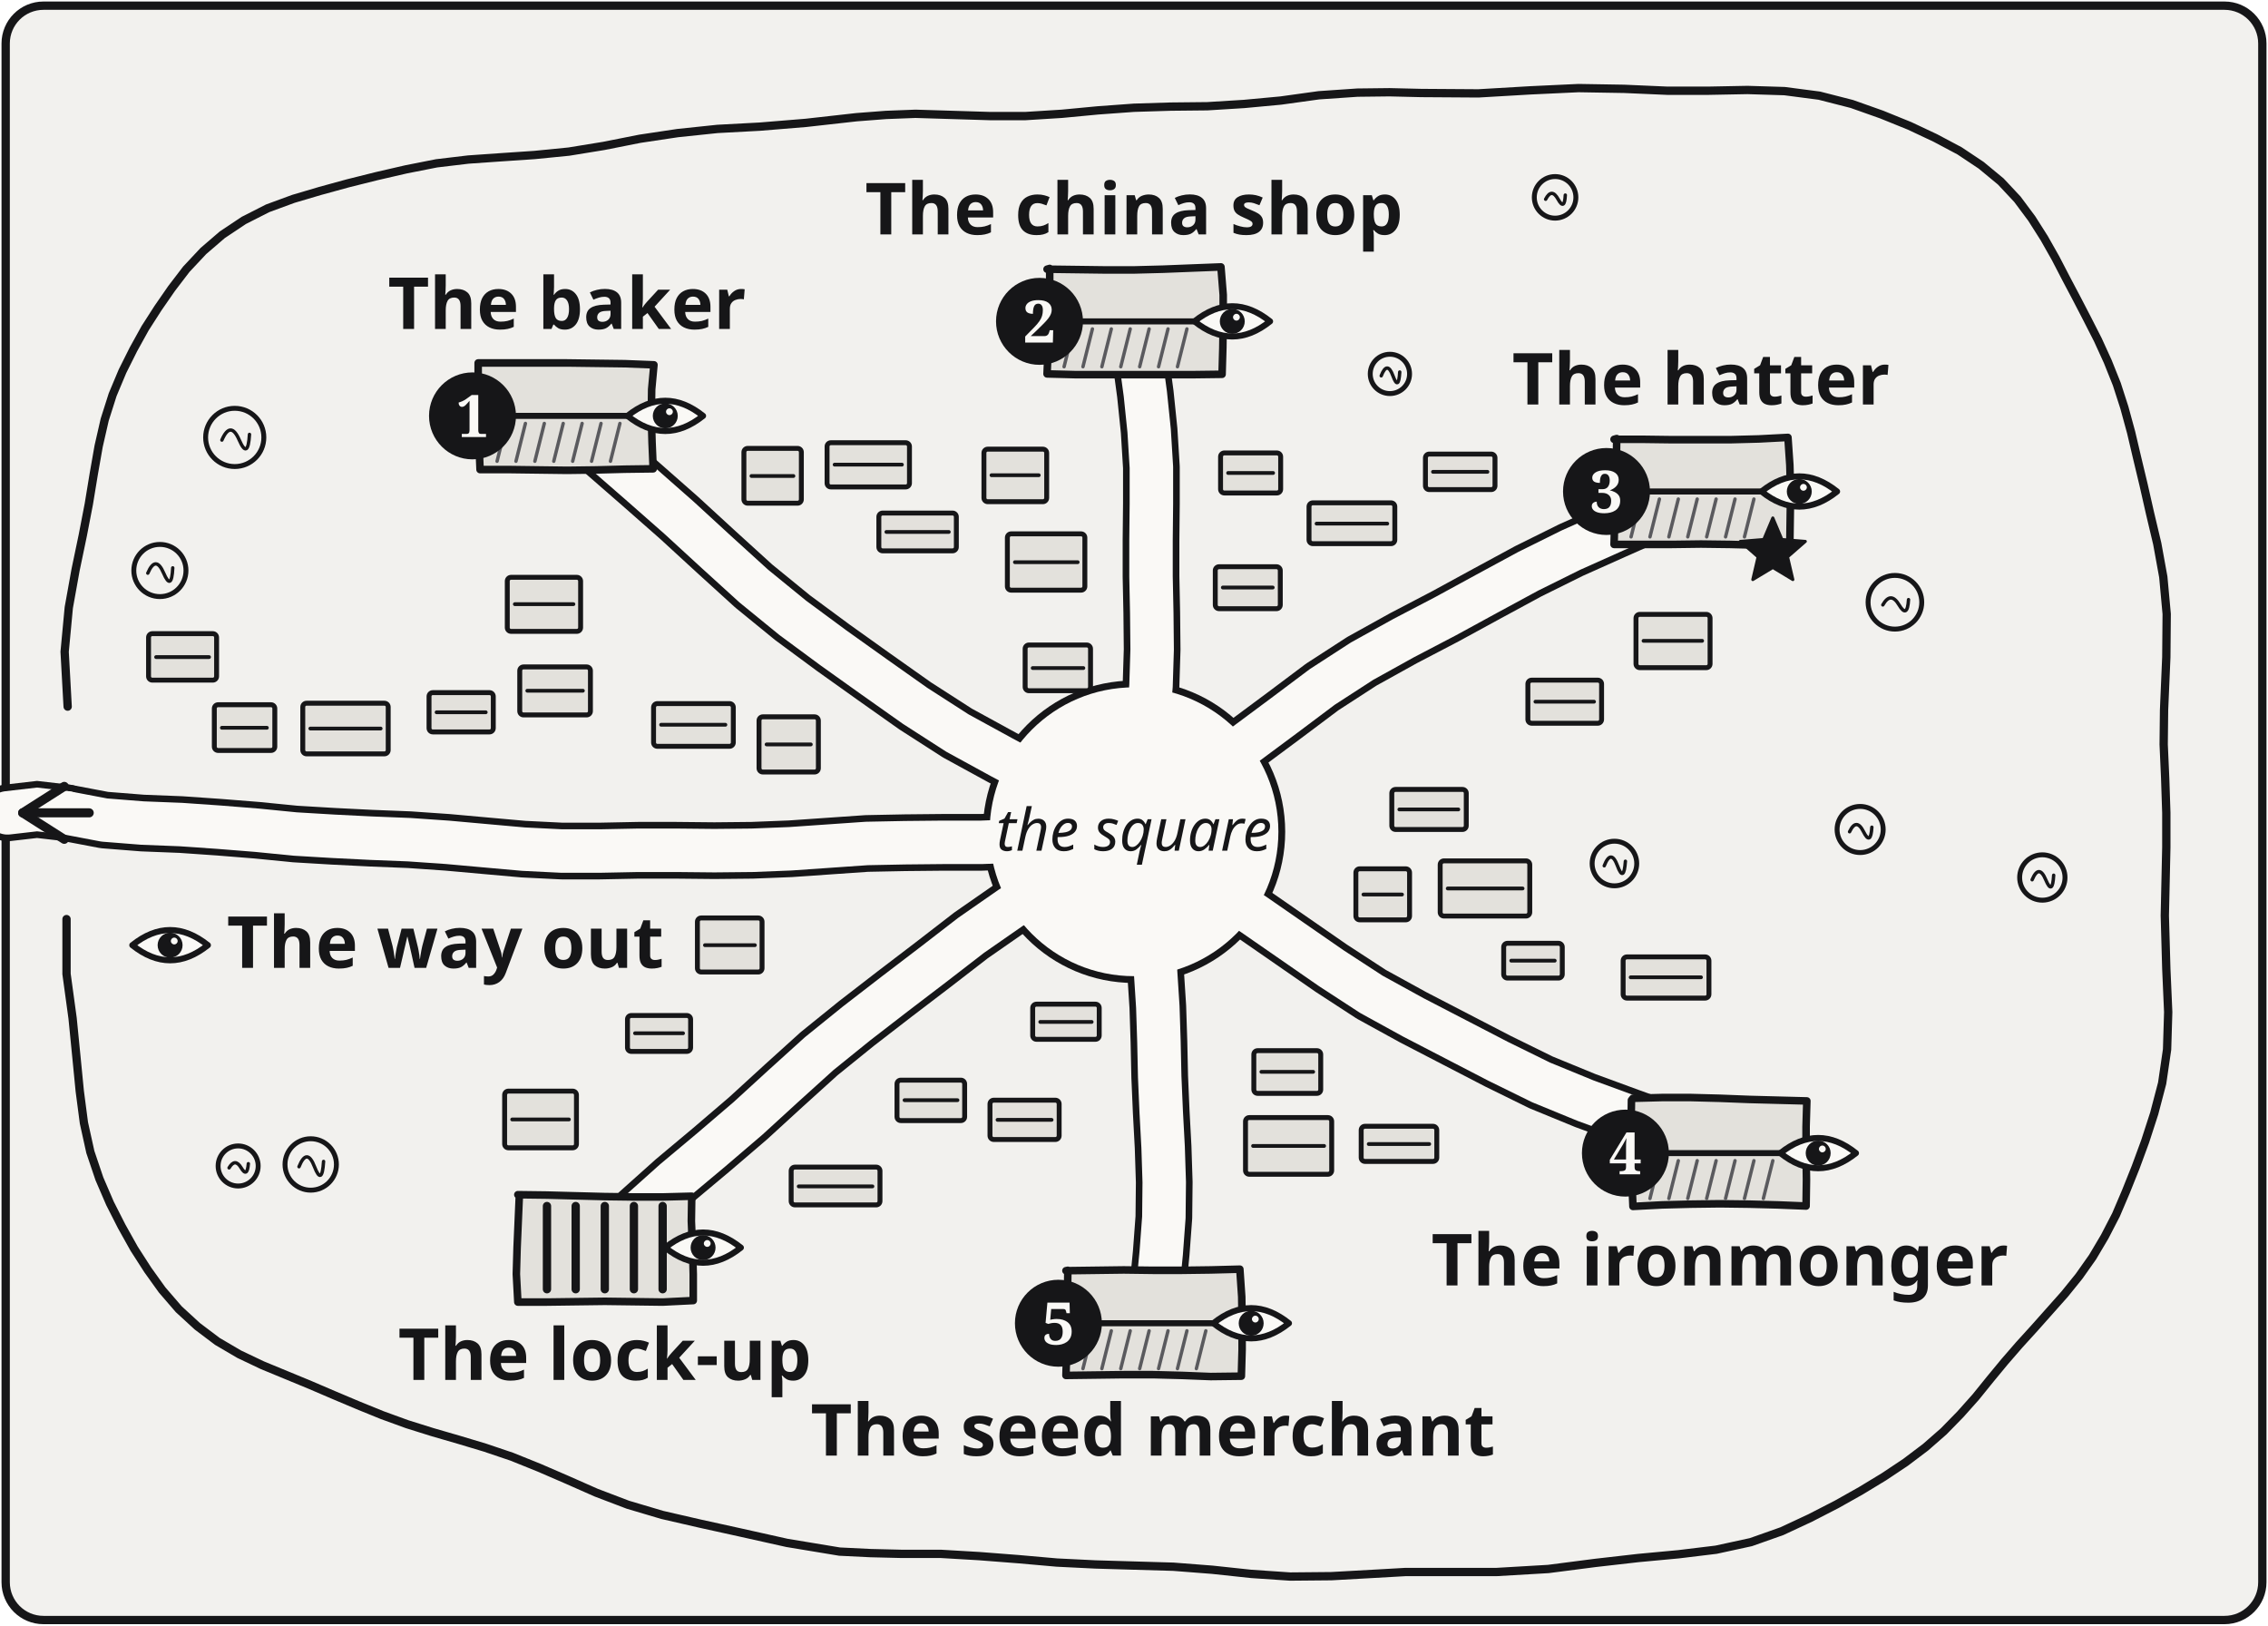
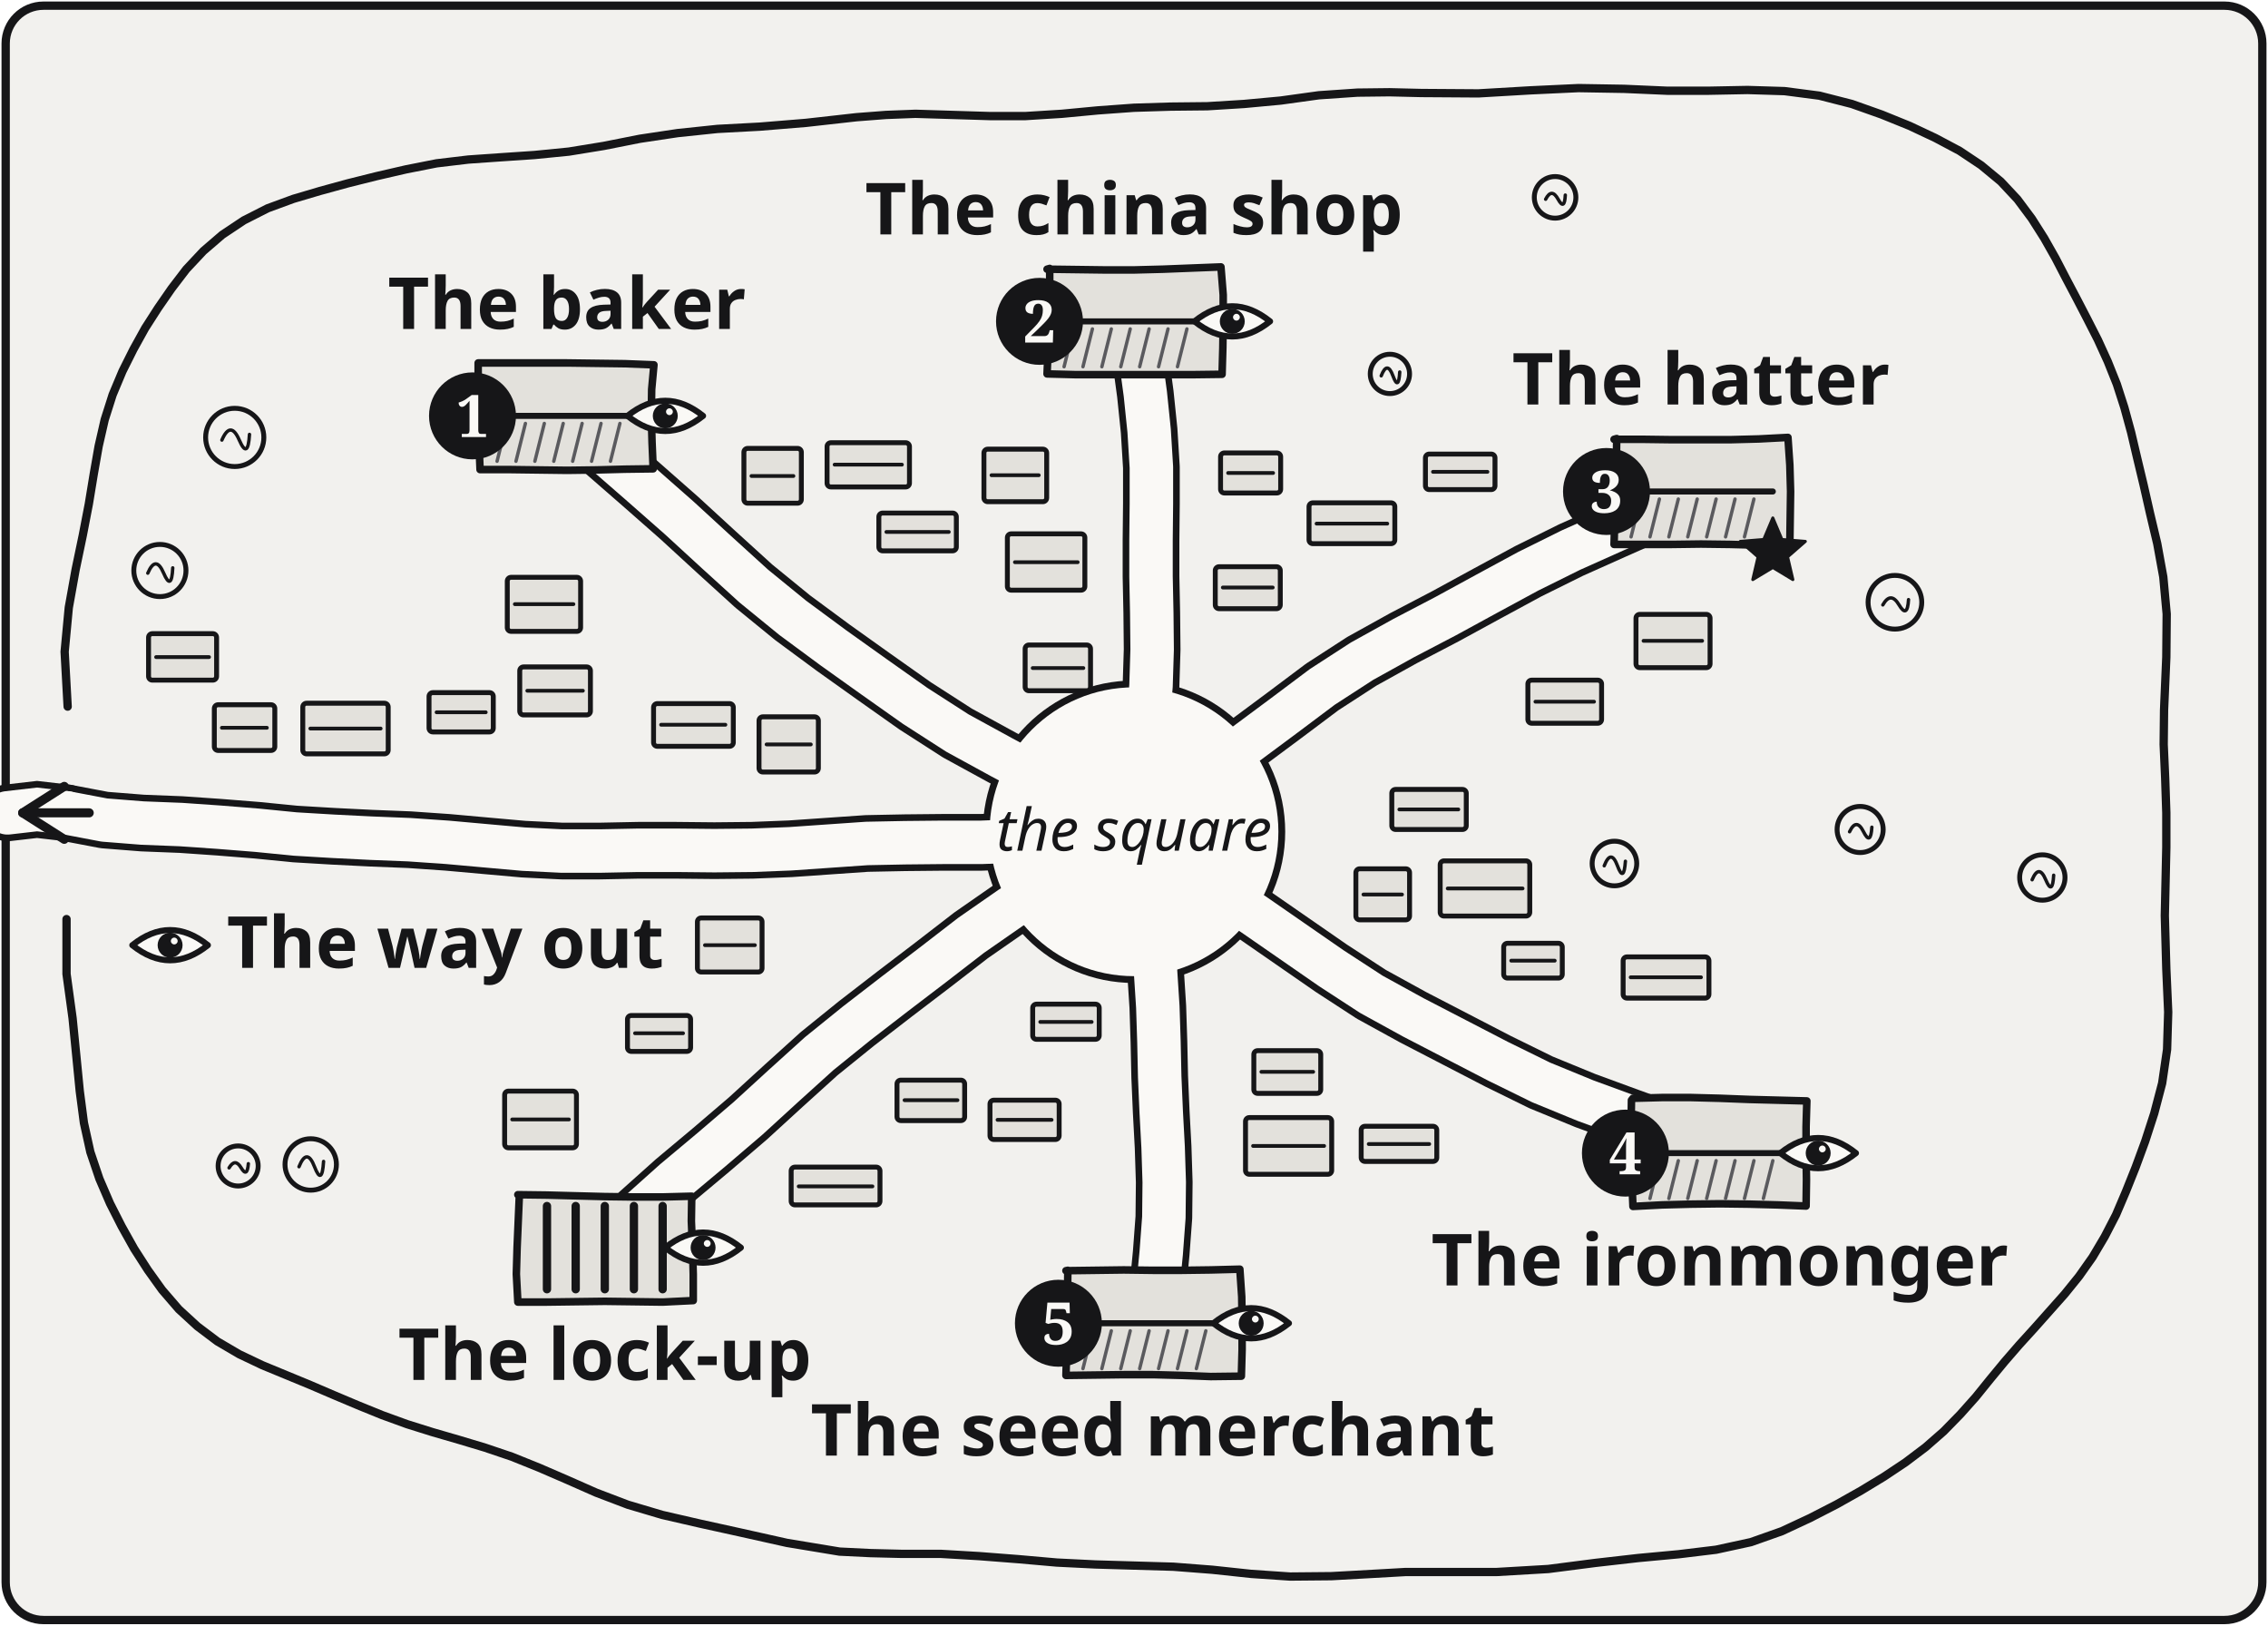
<svg xmlns="http://www.w3.org/2000/svg" viewBox="0 0 600 430" role="img" aria-labelledby="map-thistlewick-title">
  <rect x="1.5" y="1.5" width="597" height="427" rx="10" fill="#f2f1ee" stroke="#161618" stroke-width="2.2" />
  <path d="M17.9 186.9 L17.1 172.4 L18.2 160.7 L20 150.7 L21.9 141.6 L23.5 133.3 L24.8 125.4 L26.1 118 L27.7 111 L29.8 104.4 L32.4 98.2 L35.3 92.4 L38.4 86.8 L41.8 81.5 L45.4 76.3 L49.3 71.2 L53.8 66.4 L58.8 62.1 L64.5 58.3 L70.8 55.1 L77.6 52.6 L84.7 50.5 L92 48.5 L99.6 46.6 L107.4 44.8 L115.5 43.2 L123.9 42.2 L132.5 41.6 L141.4 41 L150.5 40.1 L159.7 38.6 L169.3 36.7 L179.3 35.2 L189.8 34.1 L201 33.5 L213.2 32.5 L226.6 31 L234.4 30.4 L242.2 30.1 L252 30.4 L261.8 30.7 L271.3 30.7 L280.9 30.1 L290.4 29.2 L300 28.5 L309.7 28.2 L319.4 28.1 L329.1 27.5 L338.8 26.6 L348.9 25.2 L359.1 24.5 L367.6 24.4 L376 24.6 L391.1 24.7 L404.8 23.9 L417.6 23.3 L429.7 23.5 L441.1 24 L451.9 24 L462.3 23.8 L472.1 24.1 L481.3 25.3 L489.9 27.5 L497.8 30.3 L505.2 33.3 L512 36.5 L518.4 39.9 L524.1 43.7 L529.3 48 L533.7 52.7 L537.5 57.8 L540.8 63 L543.8 68.3 L546.6 73.7 L549.4 79 L552.2 84.4 L555 89.9 L557.6 95.6 L560 101.6 L562 107.8 L563.8 114.4 L565.4 121.2 L567.1 128.3 L568.8 135.8 L570.7 143.8 L572.3 152.6 L573.2 162.4 L573.1 173.8 L572.5 187.8 L572.4 196.9 L572.8 205.9 L573.1 215 L573.1 224.1 L572.9 233.2 L572.7 242.2 L573.1 256.3 L573.6 267.7 L573.3 277.6 L572 286.5 L569.9 294.5 L567.5 301.9 L565 308.7 L562.4 315.2 L559.8 321.3 L556.8 327.1 L553.6 332.5 L550 337.6 L546.2 342.3 L542.2 346.8 L538.2 351.3 L534.2 355.7 L530.3 360.2 L526.5 364.8 L522.7 369.5 L518.6 374.1 L514.2 378.6 L509.4 382.8 L504.1 386.8 L498.4 390.6 L492.3 394.3 L485.9 397.9 L478.9 401.5 L471.4 405 L463.2 407.9 L454 409.9 L444.1 411.1 L433.4 412.1 L422 413.4 L409.6 415 L395.9 415.8 L388.2 415.8 L380.6 415.8 L371.8 415.8 L363 416.3 L352.2 416.9 L341.3 417 L331 416.3 L320.7 415.2 L310.4 414.4 L300 414.1 L289.8 413.8 L279.6 413.3 L269.4 412.4 L259.1 411.6 L248.9 411 L238.5 411 L230.3 410.8 L222.1 410.4 L208.2 408.1 L196.1 405.4 L185.2 403 L175.2 400.7 L166.1 398 L157.7 394.8 L150 391.4 L142.6 388.2 L135.4 385.3 L128.3 382.9 L121.3 380.8 L114.4 378.8 L107.7 376.7 L101.1 374.3 L94.7 371.7 L88.3 369 L82 366.3 L75.7 363.7 L69.4 361.1 L63.3 358.2 L57.5 354.8 L52.2 350.8 L47.3 346.3 L42.9 341.2 L39.1 335.9 L35.5 330.3 L32.2 324.4 L29.1 318.3 L26.3 311.8 L23.9 304.7 L22.2 297 L21.1 288.6 L20.2 279.4 L19.2 269.3 L17.6 257.6 L17.6 243.1" fill="none" stroke="#161618" stroke-width="2.2" stroke-linecap="round" />
  <path d="M300 220 L288.4 213.2 L276.8 206.6 L265 200.3 L253.3 193.9 L242.1 186.7 L231.2 179 L220.4 171.3 L209.7 163.4 L199.4 155 L189.5 146 L179.7 137 L169.7 128.2 L159.6 119.4 L150 110" fill="none" stroke="#161618" stroke-width="15" stroke-linecap="round" stroke-linejoin="round" />
  <path d="M300 220 L301.6 210.4 L302.7 200.7 L303.7 191.1 L304.5 181.4 L304.8 171.8 L304.7 162.1 L304.5 152.5 L304.5 142.9 L304.6 133.2 L304.6 123.6 L304 113.9 L303 104.2 L301.7 94.6 L300 85" fill="none" stroke="#161618" stroke-width="15" stroke-linecap="round" stroke-linejoin="round" />
  <path d="M300 220 L309.8 212 L319.6 204.2 L329.7 196.7 L339.8 189.2 L349.8 181.7 L360.3 174.9 L371.3 168.8 L382.4 163 L393.4 157 L404.3 151.1 L415.6 145.5 L427 140.4 L438.5 135.3 L450 130" fill="none" stroke="#161618" stroke-width="15" stroke-linecap="round" stroke-linejoin="round" />
  <path d="M300 220 L310.2 227.6 L320.8 234.8 L331.4 241.7 L341.8 248.9 L352.2 256.1 L362.8 263 L373.9 269.1 L385.1 274.9 L396.3 280.7 L407.7 286.3 L419.4 291.1 L431.4 295.5 L443.3 299.8 L455 305" fill="none" stroke="#161618" stroke-width="15" stroke-linecap="round" stroke-linejoin="round" />
  <path d="M300 220 L301.8 229.2 L303.2 238.5 L304.6 247.7 L305.7 257 L306.3 266.3 L306.6 275.6 L306.8 284.8 L307.2 294.1 L307.7 303.4 L308 312.7 L307.9 322 L307.2 331.4 L306.3 340.7 L305 350" fill="none" stroke="#161618" stroke-width="15" stroke-linecap="round" stroke-linejoin="round" />
  <path d="M300 220 L289.4 227.1 L278.3 233.5 L267.4 240.1 L256.9 247.4 L246.8 255.2 L236.7 262.9 L226.6 270.7 L216.7 278.7 L207.3 287.2 L197.9 295.8 L188.2 304.1 L178.4 312.3 L168.9 320.8 L160 330" fill="none" stroke="#161618" stroke-width="15" stroke-linecap="round" stroke-linejoin="round" />
  <path d="M300 220 L289.9 220.9 L279.8 221.7 L269.7 222.4 L259.6 222.8 L249.5 222.8 L239.4 222.9 L229.3 223.1 L219.2 223.8 L209.1 224.5 L199 224.9 L189 225 L178.9 224.9 L168.8 224.9 L158.7 225.1 L148.6 225.1 L138.5 224.6 L128.4 223.7 L118.4 222.8 L108.3 222.1 L98.2 221.7 L88.2 221.2 L78.1 220.6 L68 219.6 L58 218.8 L47.9 218.1 L37.7 217.7 L27.6 216.9 L17.6 215" fill="none" stroke="#161618" stroke-width="15" stroke-linecap="round" stroke-linejoin="round" />
  <path d="M17.6 215 L9.8 214.1 L2 215" fill="none" stroke="#161618" stroke-width="15" stroke-linecap="round" />
  <circle cx="300" cy="220" r="40" fill="#161618" />
  <path d="M300 220 L288.4 213.2 L276.8 206.6 L265 200.3 L253.3 193.9 L242.1 186.7 L231.2 179 L220.4 171.3 L209.7 163.4 L199.4 155 L189.5 146 L179.7 137 L169.7 128.2 L159.6 119.4 L150 110" fill="none" stroke="#faf9f6" stroke-width="11.5" stroke-linecap="round" stroke-linejoin="round" />
  <path d="M300 220 L301.6 210.4 L302.7 200.7 L303.7 191.1 L304.5 181.4 L304.8 171.8 L304.7 162.1 L304.5 152.5 L304.5 142.9 L304.6 133.2 L304.6 123.6 L304 113.9 L303 104.2 L301.7 94.6 L300 85" fill="none" stroke="#faf9f6" stroke-width="11.5" stroke-linecap="round" stroke-linejoin="round" />
  <path d="M300 220 L309.8 212 L319.6 204.2 L329.7 196.7 L339.8 189.2 L349.8 181.7 L360.3 174.9 L371.3 168.8 L382.4 163 L393.4 157 L404.3 151.1 L415.6 145.5 L427 140.4 L438.5 135.3 L450 130" fill="none" stroke="#faf9f6" stroke-width="11.5" stroke-linecap="round" stroke-linejoin="round" />
  <path d="M300 220 L310.2 227.6 L320.8 234.8 L331.4 241.7 L341.8 248.9 L352.2 256.1 L362.8 263 L373.9 269.1 L385.1 274.9 L396.3 280.7 L407.7 286.3 L419.4 291.1 L431.4 295.5 L443.3 299.8 L455 305" fill="none" stroke="#faf9f6" stroke-width="11.5" stroke-linecap="round" stroke-linejoin="round" />
  <path d="M300 220 L301.8 229.2 L303.2 238.5 L304.6 247.7 L305.7 257 L306.3 266.3 L306.6 275.6 L306.8 284.8 L307.2 294.1 L307.7 303.4 L308 312.7 L307.9 322 L307.2 331.4 L306.3 340.7 L305 350" fill="none" stroke="#faf9f6" stroke-width="11.5" stroke-linecap="round" stroke-linejoin="round" />
  <path d="M300 220 L289.4 227.1 L278.3 233.5 L267.4 240.1 L256.9 247.4 L246.8 255.2 L236.7 262.9 L226.6 270.7 L216.7 278.7 L207.3 287.2 L197.9 295.8 L188.2 304.1 L178.4 312.3 L168.9 320.8 L160 330" fill="none" stroke="#faf9f6" stroke-width="11.5" stroke-linecap="round" stroke-linejoin="round" />
  <path d="M300 220 L289.9 220.9 L279.8 221.7 L269.7 222.4 L259.6 222.8 L249.5 222.8 L239.4 222.9 L229.3 223.1 L219.2 223.8 L209.1 224.5 L199 224.9 L189 225 L178.9 224.9 L168.8 224.9 L158.7 225.1 L148.6 225.1 L138.5 224.6 L128.4 223.7 L118.4 222.8 L108.3 222.1 L98.2 221.7 L88.2 221.2 L78.1 220.6 L68 219.6 L58 218.8 L47.9 218.1 L37.7 217.7 L27.6 216.9 L17.6 215" fill="none" stroke="#faf9f6" stroke-width="11.5" stroke-linecap="round" stroke-linejoin="round" />
  <path d="M17.6 215 L9.8 214.1 L2 215" fill="none" stroke="#faf9f6" stroke-width="11.5" stroke-linecap="round" />
  <circle cx="300" cy="220" r="38.2" fill="#faf9f6" />
  <rect x="266.5" y="141.2" width="20.5" height="14.9" rx="1" fill="#e3e1dc" stroke="#161618" stroke-width="1.3" />
  <path d="M268.5 148.7 L285.1 148.7" stroke="#161618" stroke-width="1" stroke-linecap="round" />
  <rect x="346.3" y="133" width="22.7" height="10.8" rx="1" fill="#e3e1dc" stroke="#161618" stroke-width="1.3" />
  <path d="M348.3 138.5 L367 138.5" stroke="#161618" stroke-width="1" stroke-linecap="round" />
  <rect x="134.2" y="152.7" width="19.4" height="14.3" rx="1" fill="#e3e1dc" stroke="#161618" stroke-width="1.3" />
  <path d="M136.2 159.8 L151.7 159.8" stroke="#161618" stroke-width="1" stroke-linecap="round" />
  <rect x="39.3" y="167.6" width="18" height="12.3" rx="1" fill="#e3e1dc" stroke="#161618" stroke-width="1.3" />
  <path d="M41.3 173.8 L55.3 173.8" stroke="#161618" stroke-width="1" stroke-linecap="round" />
  <rect x="329.5" y="295.6" width="22.8" height="15" rx="1" fill="#e3e1dc" stroke="#161618" stroke-width="1.3" />
  <path d="M331.5 303.1 L350.3 303.1" stroke="#161618" stroke-width="1" stroke-linecap="round" />
  <rect x="381" y="227.7" width="23.7" height="14.6" rx="1" fill="#e3e1dc" stroke="#161618" stroke-width="1.3" />
  <path d="M383 235 L402.8 235" stroke="#161618" stroke-width="1" stroke-linecap="round" />
  <rect x="172.9" y="186.1" width="21.1" height="11.3" rx="1" fill="#e3e1dc" stroke="#161618" stroke-width="1.3" />
  <path d="M174.9 191.7 L191.9 191.7" stroke="#161618" stroke-width="1" stroke-linecap="round" />
  <rect x="432.8" y="162.5" width="19.6" height="14.1" rx="1" fill="#e3e1dc" stroke="#161618" stroke-width="1.3" />
  <path d="M434.8 169.5 L450.3 169.5" stroke="#161618" stroke-width="1" stroke-linecap="round" />
  <rect x="56.7" y="186.4" width="16" height="12.1" rx="1" fill="#e3e1dc" stroke="#161618" stroke-width="1.3" />
  <path d="M58.7 192.5 L70.6 192.5" stroke="#161618" stroke-width="1" stroke-linecap="round" />
  <rect x="377.1" y="120.1" width="18.4" height="9.4" rx="1" fill="#e3e1dc" stroke="#161618" stroke-width="1.3" />
  <path d="M379.1 124.8 L393.5 124.8" stroke="#161618" stroke-width="1" stroke-linecap="round" />
  <rect x="397.8" y="249.5" width="15.5" height="9.2" rx="1" fill="#e3e1dc" stroke="#161618" stroke-width="1.3" />
  <path d="M399.8 254.1 L411.3 254.1" stroke="#161618" stroke-width="1" stroke-linecap="round" />
  <rect x="261.9" y="291" width="18.3" height="10.4" rx="1" fill="#e3e1dc" stroke="#161618" stroke-width="1.3" />
  <path d="M263.9 296.2 L278.2 296.2" stroke="#161618" stroke-width="1" stroke-linecap="round" />
  <rect x="260.3" y="118.8" width="16.6" height="13.9" rx="1" fill="#e3e1dc" stroke="#161618" stroke-width="1.3" />
  <path d="M262.3 125.7 L274.8 125.7" stroke="#161618" stroke-width="1" stroke-linecap="round" />
  <rect x="113.5" y="183.2" width="17" height="10.4" rx="1" fill="#e3e1dc" stroke="#161618" stroke-width="1.3" />
  <path d="M115.5 188.4 L128.5 188.4" stroke="#161618" stroke-width="1" stroke-linecap="round" />
  <rect x="218.8" y="117.1" width="21.8" height="11.7" rx="1" fill="#e3e1dc" stroke="#161618" stroke-width="1.3" />
  <path d="M220.8 122.9 L238.6 122.9" stroke="#161618" stroke-width="1" stroke-linecap="round" />
  <rect x="368.2" y="208.8" width="19.7" height="10.6" rx="1" fill="#e3e1dc" stroke="#161618" stroke-width="1.3" />
  <path d="M370.2 214.1 L385.8 214.1" stroke="#161618" stroke-width="1" stroke-linecap="round" />
  <rect x="273.2" y="265.6" width="17.6" height="9.3" rx="1" fill="#e3e1dc" stroke="#161618" stroke-width="1.3" />
  <path d="M275.2 270.3 L288.8 270.3" stroke="#161618" stroke-width="1" stroke-linecap="round" />
  <rect x="404.2" y="179.9" width="19.5" height="11.4" rx="1" fill="#e3e1dc" stroke="#161618" stroke-width="1.3" />
  <path d="M406.2 185.6 L421.7 185.6" stroke="#161618" stroke-width="1" stroke-linecap="round" />
  <rect x="166" y="268.6" width="16.7" height="9.5" rx="1" fill="#e3e1dc" stroke="#161618" stroke-width="1.3" />
  <path d="M168 273.3 L180.7 273.3" stroke="#161618" stroke-width="1" stroke-linecap="round" />
  <rect x="137.5" y="176.4" width="18.7" height="12.7" rx="1" fill="#e3e1dc" stroke="#161618" stroke-width="1.3" />
  <path d="M139.5 182.7 L154.2 182.7" stroke="#161618" stroke-width="1" stroke-linecap="round" />
  <rect x="232.5" y="135.7" width="20.5" height="10" rx="1" fill="#e3e1dc" stroke="#161618" stroke-width="1.3" />
  <path d="M234.5 140.7 L251 140.7" stroke="#161618" stroke-width="1" stroke-linecap="round" />
  <rect x="322.9" y="119.8" width="15.9" height="10.6" rx="1" fill="#e3e1dc" stroke="#161618" stroke-width="1.3" />
  <path d="M324.9 125.1 L336.8 125.1" stroke="#161618" stroke-width="1" stroke-linecap="round" />
  <rect x="358.7" y="229.8" width="14.2" height="13.5" rx="1" fill="#e3e1dc" stroke="#161618" stroke-width="1.3" />
  <path d="M360.7 236.6 L370.9 236.6" stroke="#161618" stroke-width="1" stroke-linecap="round" />
  <rect x="360.1" y="297.9" width="20" height="9.3" rx="1" fill="#e3e1dc" stroke="#161618" stroke-width="1.3" />
  <path d="M362.1 302.6 L378.1 302.6" stroke="#161618" stroke-width="1" stroke-linecap="round" />
  <rect x="133.5" y="288.6" width="19" height="15" rx="1" fill="#e3e1dc" stroke="#161618" stroke-width="1.3" />
  <path d="M135.5 296.1 L150.5 296.1" stroke="#161618" stroke-width="1" stroke-linecap="round" />
  <rect x="429.4" y="253.1" width="22.7" height="10.9" rx="1" fill="#e3e1dc" stroke="#161618" stroke-width="1.3" />
  <path d="M431.4 258.5 L450 258.5" stroke="#161618" stroke-width="1" stroke-linecap="round" />
  <rect x="209.3" y="308.7" width="23.5" height="10" rx="1" fill="#e3e1dc" stroke="#161618" stroke-width="1.3" />
  <path d="M211.3 313.8 L230.8 313.8" stroke="#161618" stroke-width="1" stroke-linecap="round" />
  <rect x="237.3" y="285.7" width="17.9" height="10.7" rx="1" fill="#e3e1dc" stroke="#161618" stroke-width="1.3" />
  <path d="M239.3 291 L253.3 291" stroke="#161618" stroke-width="1" stroke-linecap="round" />
  <rect x="80.1" y="186" width="22.6" height="13.4" rx="1" fill="#e3e1dc" stroke="#161618" stroke-width="1.3" />
  <path d="M82.1 192.7 L100.7 192.7" stroke="#161618" stroke-width="1" stroke-linecap="round" />
  <rect x="184.5" y="242.8" width="17.1" height="14.3" rx="1" fill="#e3e1dc" stroke="#161618" stroke-width="1.3" />
  <path d="M186.5 250 L199.7 250" stroke="#161618" stroke-width="1" stroke-linecap="round" />
  <rect x="200.8" y="189.6" width="15.7" height="14.6" rx="1" fill="#e3e1dc" stroke="#161618" stroke-width="1.3" />
  <path d="M202.8 196.9 L214.5 196.9" stroke="#161618" stroke-width="1" stroke-linecap="round" />
  <rect x="271.2" y="170.6" width="17.3" height="12.1" rx="1" fill="#e3e1dc" stroke="#161618" stroke-width="1.3" />
  <path d="M273.2 176.7 L286.6 176.7" stroke="#161618" stroke-width="1" stroke-linecap="round" />
  <rect x="196.8" y="118.6" width="15.2" height="14.5" rx="1" fill="#e3e1dc" stroke="#161618" stroke-width="1.3" />
  <path d="M198.8 125.9 L209.9 125.9" stroke="#161618" stroke-width="1" stroke-linecap="round" />
  <rect x="331.7" y="277.9" width="17.7" height="11.3" rx="1" fill="#e3e1dc" stroke="#161618" stroke-width="1.3" />
  <path d="M333.7 283.5 L347.4 283.5" stroke="#161618" stroke-width="1" stroke-linecap="round" />
  <rect x="321.5" y="149.9" width="17.2" height="11.1" rx="1" fill="#e3e1dc" stroke="#161618" stroke-width="1.3" />
  <path d="M323.5 155.4 L336.7 155.4" stroke="#161618" stroke-width="1" stroke-linecap="round" />
  <circle cx="540.3" cy="232.1" r="6" fill="#f2f1ee" stroke="#161618" stroke-width="1.3" />
  <path d="M537.6 232.7 q1.8 -4.3 3.6 0 t2.1 -1.2" fill="none" stroke="#161618" stroke-width="0.9" stroke-linecap="round" />
  <circle cx="492.1" cy="219.4" r="6.1" fill="#f2f1ee" stroke="#161618" stroke-width="1.3" />
  <path d="M489.3 220 q1.8 -3.8 3.7 0 t2.2 -1.2" fill="none" stroke="#161618" stroke-width="0.9" stroke-linecap="round" />
  <circle cx="63" cy="308.4" r="5.3" fill="#f2f1ee" stroke="#161618" stroke-width="1.3" />
  <path d="M60.6 308.9 q1.6 -2.7 3.2 0 t1.9 -1.1" fill="none" stroke="#161618" stroke-width="0.9" stroke-linecap="round" />
  <circle cx="501.3" cy="159.3" r="7.1" fill="#f2f1ee" stroke="#161618" stroke-width="1.3" />
  <path d="M498.1 160 q2.1 -3.7 4.3 0 t2.5 -1.4" fill="none" stroke="#161618" stroke-width="0.9" stroke-linecap="round" />
  <circle cx="427.1" cy="228.4" r="5.9" fill="#f2f1ee" stroke="#161618" stroke-width="1.3" />
  <path d="M424.4 229 q1.8 -4.6 3.5 0 t2.1 -1.2" fill="none" stroke="#161618" stroke-width="0.9" stroke-linecap="round" />
  <circle cx="42.3" cy="150.9" r="6.9" fill="#f2f1ee" stroke="#161618" stroke-width="1.3" />
  <path d="M39.1 151.6 q2.1 -4.9 4.2 0 t2.4 -1.4" fill="none" stroke="#161618" stroke-width="0.9" stroke-linecap="round" />
  <circle cx="82.2" cy="308" r="6.8" fill="#f2f1ee" stroke="#161618" stroke-width="1.3" />
  <path d="M79.1 308.6 q2.1 -5.2 4.1 0 t2.4 -1.4" fill="none" stroke="#161618" stroke-width="0.9" stroke-linecap="round" />
  <circle cx="62.1" cy="115.7" r="7.7" fill="#f2f1ee" stroke="#161618" stroke-width="1.3" />
  <path d="M58.7 116.4 q2.3 -5.3 4.6 0 t2.7 -1.5" fill="none" stroke="#161618" stroke-width="0.9" stroke-linecap="round" />
  <circle cx="367.7" cy="98.9" r="5.2" fill="#f2f1ee" stroke="#161618" stroke-width="1.3" />
  <path d="M365.4 99.4 q1.6 -4.1 3.1 0 t1.8 -1" fill="none" stroke="#161618" stroke-width="0.9" stroke-linecap="round" />
  <circle cx="411.4" cy="52.2" r="5.5" fill="#f2f1ee" stroke="#161618" stroke-width="1.3" />
  <path d="M408.9 52.7 q1.6 -3.1 3.3 0 t1.9 -1.1" fill="none" stroke="#161618" stroke-width="0.9" stroke-linecap="round" />
  <path d="M23.6 215 L6 215" stroke="#161618" stroke-width="2.4" stroke-linecap="round" />
  <path d="M17 208 L6 215 L17 222" fill="none" stroke="#161618" stroke-width="2.4" stroke-linecap="round" stroke-linejoin="round" />
  <g class="mark">
    <g transform="translate(45 250) scale(1)">
      <path d="M-10 0 Q0 -8 10 0 Q0 8 -10 0 Z" fill="#faf9f6" stroke="#161618" stroke-width="1.6" stroke-linejoin="round" />
      <circle r="3.3" fill="#161618" />
      <circle cx="1.1" cy="-1.1" r="0.9" fill="#faf9f6" />
    </g>
  </g>
  <path d="M127 96 L134.7 96 L142.3 96 L150 96 L157.7 96.1 L165.3 96.2 L173 96.5 L172.4 103 L172.3 110 L172.5 117 L172.8 124 L165.3 124.1 L157.7 124.3 L150 124.4 L142.3 124.3 L134.7 124.2 L127 124.2 L126.7 117 L126.6 110 L126.5 103 L126.5 96 Z" fill="#e3e1dc" stroke="#161618" stroke-width="2" stroke-linejoin="round" />
  <path d="M131 110 L169 110" stroke="#161618" stroke-width="1.6" stroke-linecap="round" />
  <path d="M134 112 L131.5 122" stroke="#5a5a5e" stroke-width="0.9" stroke-linecap="round" />
  <path d="M139 112 L136.5 122" stroke="#5a5a5e" stroke-width="0.9" stroke-linecap="round" />
  <path d="M144 112 L141.5 122" stroke="#5a5a5e" stroke-width="0.9" stroke-linecap="round" />
  <path d="M149 112 L146.5 122" stroke="#5a5a5e" stroke-width="0.9" stroke-linecap="round" />
  <path d="M154 112 L151.5 122" stroke="#5a5a5e" stroke-width="0.9" stroke-linecap="round" />
  <path d="M159 112 L156.5 122" stroke="#5a5a5e" stroke-width="0.9" stroke-linecap="round" />
  <path d="M164 112 L161.5 122" stroke="#5a5a5e" stroke-width="0.9" stroke-linecap="round" />
  <circle cx="125" cy="110" r="11.5" fill="#161618" />
  <text x="125" y="115.6" font-family="'Fraunces', Georgia, serif" font-weight="800" font-size="15.5" fill="#faf9f6" text-anchor="middle">1</text>
  <g class="mark">
    <g transform="translate(176 110) scale(1)">
      <path d="M-10 0 Q0 -8 10 0 Q0 8 -10 0 Z" fill="#faf9f6" stroke="#161618" stroke-width="1.6" stroke-linejoin="round" />
      <circle r="3.3" fill="#161618" />
      <circle cx="1.1" cy="-1.1" r="0.9" fill="#faf9f6" />
    </g>
  </g>
  <path d="M277 71.2 L284.7 71.3 L292.3 71.4 L300 71.4 L307.7 71.2 L315.3 70.9 L323 70.6 L323.6 78 L323.6 85 L323.5 92 L323.3 99 L315.3 99.1 L307.7 99.1 L300 99.1 L292.3 99.1 L284.7 99.1 L277 98.9 L277.3 92 L277.5 85 L277.7 78 L277.7 71 Z" fill="#e3e1dc" stroke="#161618" stroke-width="2" stroke-linejoin="round" />
  <path d="M281 85 L319 85" stroke="#161618" stroke-width="1.6" stroke-linecap="round" />
  <path d="M284 87 L281.5 97" stroke="#5a5a5e" stroke-width="0.9" stroke-linecap="round" />
  <path d="M289 87 L286.5 97" stroke="#5a5a5e" stroke-width="0.9" stroke-linecap="round" />
  <path d="M294 87 L291.5 97" stroke="#5a5a5e" stroke-width="0.9" stroke-linecap="round" />
  <path d="M299 87 L296.5 97" stroke="#5a5a5e" stroke-width="0.9" stroke-linecap="round" />
  <path d="M304 87 L301.5 97" stroke="#5a5a5e" stroke-width="0.9" stroke-linecap="round" />
  <path d="M309 87 L306.5 97" stroke="#5a5a5e" stroke-width="0.9" stroke-linecap="round" />
  <path d="M314 87 L311.5 97" stroke="#5a5a5e" stroke-width="0.9" stroke-linecap="round" />
  <circle cx="275" cy="85" r="11.5" fill="#161618" />
  <text x="275" y="90.6" font-family="'Fraunces', Georgia, serif" font-weight="800" font-size="15.5" fill="#faf9f6" text-anchor="middle">2</text>
  <g class="mark">
    <g transform="translate(326 85) scale(1)">
      <path d="M-10 0 Q0 -8 10 0 Q0 8 -10 0 Z" fill="#faf9f6" stroke="#161618" stroke-width="1.6" stroke-linejoin="round" />
      <circle r="3.3" fill="#161618" />
      <circle cx="1.1" cy="-1.1" r="0.9" fill="#faf9f6" />
    </g>
  </g>
  <path d="M427 116.2 L434.7 116.2 L442.3 116.3 L450 116.3 L457.7 116.3 L465.3 116.1 L473 115.7 L473.5 123 L473.7 130 L473.6 137 L473.5 144 L465.3 144.2 L457.7 144 L450 143.9 L442.3 144 L434.7 144 L427 144 L427.2 137 L427.4 130 L427.6 123 L427.7 116 Z" fill="#e3e1dc" stroke="#161618" stroke-width="2" stroke-linejoin="round" />
  <path d="M431 130 L469 130" stroke="#161618" stroke-width="1.6" stroke-linecap="round" />
  <path d="M434 132 L431.5 142" stroke="#5a5a5e" stroke-width="0.9" stroke-linecap="round" />
  <path d="M439 132 L436.5 142" stroke="#5a5a5e" stroke-width="0.9" stroke-linecap="round" />
  <path d="M444 132 L441.5 142" stroke="#5a5a5e" stroke-width="0.9" stroke-linecap="round" />
  <path d="M449 132 L446.5 142" stroke="#5a5a5e" stroke-width="0.9" stroke-linecap="round" />
  <path d="M454 132 L451.5 142" stroke="#5a5a5e" stroke-width="0.9" stroke-linecap="round" />
  <path d="M459 132 L456.5 142" stroke="#5a5a5e" stroke-width="0.9" stroke-linecap="round" />
  <path d="M464 132 L461.5 142" stroke="#5a5a5e" stroke-width="0.9" stroke-linecap="round" />
  <circle cx="425" cy="130" r="11.5" fill="#161618" />
  <text x="425" y="135.6" font-family="'Fraunces', Georgia, serif" font-weight="800" font-size="15.5" fill="#faf9f6" text-anchor="middle">3</text>
  <g class="mark">
-     <g transform="translate(476 130) scale(1)">
-       <path d="M-10 0 Q0 -8 10 0 Q0 8 -10 0 Z" fill="#faf9f6" stroke="#161618" stroke-width="1.6" stroke-linejoin="round" />
-       <circle r="3.3" fill="#161618" />
-       <circle cx="1.1" cy="-1.1" r="0.9" fill="#faf9f6" />
-     </g>
-   </g>
-   <g class="mark">
    <path d="M469 137 L471.4 142.7 L477.6 143.2 L472.9 147.3 L474.3 153.3 L469 150.1 L463.7 153.3 L465.1 147.3 L460.4 143.2 L466.6 142.7 Z" fill="#161618" stroke="#161618" stroke-width="0.8" stroke-linejoin="round" />
  </g>
  <path d="M432 290.5 L439.7 290.3 L447.3 290.3 L455 290.5 L462.7 290.8 L470.3 291 L478 291.2 L477.8 298 L477.8 305 L477.9 312 L477.8 319 L470.3 318.7 L462.7 318.5 L455 318.4 L447.3 318.5 L439.7 318.7 L432 319.1 L431.7 312 L431.5 305 L431.5 298 L431.6 291 Z" fill="#e3e1dc" stroke="#161618" stroke-width="2" stroke-linejoin="round" />
  <path d="M436 305 L474 305" stroke="#161618" stroke-width="1.6" stroke-linecap="round" />
  <path d="M439 307 L436.5 317" stroke="#5a5a5e" stroke-width="0.9" stroke-linecap="round" />
  <path d="M444 307 L441.5 317" stroke="#5a5a5e" stroke-width="0.9" stroke-linecap="round" />
  <path d="M449 307 L446.5 317" stroke="#5a5a5e" stroke-width="0.9" stroke-linecap="round" />
  <path d="M454 307 L451.5 317" stroke="#5a5a5e" stroke-width="0.9" stroke-linecap="round" />
  <path d="M459 307 L456.5 317" stroke="#5a5a5e" stroke-width="0.9" stroke-linecap="round" />
  <path d="M464 307 L461.5 317" stroke="#5a5a5e" stroke-width="0.9" stroke-linecap="round" />
  <path d="M469 307 L466.5 317" stroke="#5a5a5e" stroke-width="0.9" stroke-linecap="round" />
  <circle cx="430" cy="305" r="11.5" fill="#161618" />
  <text x="430" y="310.6" font-family="'Fraunces', Georgia, serif" font-weight="800" font-size="15.5" fill="#faf9f6" text-anchor="middle">4</text>
  <g class="mark">
    <g transform="translate(481 305) scale(1)">
      <path d="M-10 0 Q0 -8 10 0 Q0 8 -10 0 Z" fill="#faf9f6" stroke="#161618" stroke-width="1.6" stroke-linejoin="round" />
      <circle r="3.3" fill="#161618" />
      <circle cx="1.1" cy="-1.1" r="0.9" fill="#faf9f6" />
    </g>
  </g>
  <path d="M282 336.1 L289.7 336 L297.3 335.9 L305 336 L312.7 336 L320.3 335.9 L328 335.7 L328.5 343 L328.6 350 L328.6 357 L328.4 364 L320.3 364.1 L312.7 363.8 L305 363.6 L297.3 363.6 L289.7 363.7 L282 363.8 L282.2 357 L282.3 350 L282.4 343 L282.5 336 Z" fill="#e3e1dc" stroke="#161618" stroke-width="2" stroke-linejoin="round" />
  <path d="M286 350 L324 350" stroke="#161618" stroke-width="1.6" stroke-linecap="round" />
  <path d="M289 352 L286.5 362" stroke="#5a5a5e" stroke-width="0.9" stroke-linecap="round" />
  <path d="M294 352 L291.5 362" stroke="#5a5a5e" stroke-width="0.9" stroke-linecap="round" />
  <path d="M299 352 L296.5 362" stroke="#5a5a5e" stroke-width="0.9" stroke-linecap="round" />
  <path d="M304 352 L301.5 362" stroke="#5a5a5e" stroke-width="0.9" stroke-linecap="round" />
  <path d="M309 352 L306.5 362" stroke="#5a5a5e" stroke-width="0.9" stroke-linecap="round" />
  <path d="M314 352 L311.5 362" stroke="#5a5a5e" stroke-width="0.9" stroke-linecap="round" />
  <path d="M319 352 L316.5 362" stroke="#5a5a5e" stroke-width="0.9" stroke-linecap="round" />
  <circle cx="280" cy="350" r="11.5" fill="#161618" />
  <text x="280" y="355.6" font-family="'Fraunces', Georgia, serif" font-weight="800" font-size="15.5" fill="#faf9f6" text-anchor="middle">5</text>
  <g class="mark">
    <g transform="translate(331 350) scale(1)">
      <path d="M-10 0 Q0 -8 10 0 Q0 8 -10 0 Z" fill="#faf9f6" stroke="#161618" stroke-width="1.6" stroke-linejoin="round" />
      <circle r="3.3" fill="#161618" />
      <circle cx="1.1" cy="-1.1" r="0.9" fill="#faf9f6" />
    </g>
  </g>
  <path d="M137 316 L144.7 316.1 L152.3 316.3 L160 316.5 L167.7 316.6 L175.3 316.6 L183 316.4 L182.9 323 L183.2 330 L183.4 337 L183.4 344 L175.3 344.4 L167.7 344.3 L160 344.2 L152.3 344.3 L144.7 344.4 L137 344.4 L136.6 337 L136.8 330 L137.1 323 L137.4 316 Z" fill="#e3e1dc" stroke="#161618" stroke-width="2" stroke-linejoin="round" />
  <path d="M144.7 319 L144.7 341" stroke="#161618" stroke-width="2.2" stroke-linecap="round" />
  <path d="M152.3 319 L152.3 341" stroke="#161618" stroke-width="2.2" stroke-linecap="round" />
  <path d="M160 319 L160 341" stroke="#161618" stroke-width="2.2" stroke-linecap="round" />
  <path d="M167.7 319 L167.7 341" stroke="#161618" stroke-width="2.2" stroke-linecap="round" />
  <path d="M175.3 319 L175.3 341" stroke="#161618" stroke-width="2.2" stroke-linecap="round" />
  <g class="mark">
    <g transform="translate(186 330) scale(1)">
      <path d="M-10 0 Q0 -8 10 0 Q0 8 -10 0 Z" fill="#faf9f6" stroke="#161618" stroke-width="1.6" stroke-linejoin="round" />
      <circle r="3.3" fill="#161618" />
      <circle cx="1.1" cy="-1.1" r="0.9" fill="#faf9f6" />
    </g>
  </g>
  <text class="lbl" x="300" y="225" font-family="'Alegreya Sans', 'Segoe UI', sans-serif" font-weight="500" font-style="italic" font-size="15.5" fill="#161618" text-anchor="middle">the square</text>
  <text class="lbl" x="60" y="256" font-family="'Alegreya Sans', 'Segoe UI', sans-serif" font-weight="700" font-size="19" fill="#161618" text-anchor="start">The way out</text>
  <text class="lbl" x="150" y="87" font-family="'Alegreya Sans', 'Segoe UI', sans-serif" font-weight="700" font-size="19" fill="#161618" text-anchor="middle">The baker</text>
  <text class="lbl" x="300" y="62" font-family="'Alegreya Sans', 'Segoe UI', sans-serif" font-weight="700" font-size="19" fill="#161618" text-anchor="middle">The china shop</text>
  <text class="lbl" x="450" y="107" font-family="'Alegreya Sans', 'Segoe UI', sans-serif" font-weight="700" font-size="19" fill="#161618" text-anchor="middle">The hatter</text>
  <text class="lbl" x="455" y="340" font-family="'Alegreya Sans', 'Segoe UI', sans-serif" font-weight="700" font-size="19" fill="#161618" text-anchor="middle">The ironmonger</text>
  <text class="lbl" x="305" y="385" font-family="'Alegreya Sans', 'Segoe UI', sans-serif" font-weight="700" font-size="19" fill="#161618" text-anchor="middle">The seed merchant</text>
  <text class="lbl" x="160" y="365" font-family="'Alegreya Sans', 'Segoe UI', sans-serif" font-weight="700" font-size="19" fill="#161618" text-anchor="middle">The lock-up</text>
</svg>
